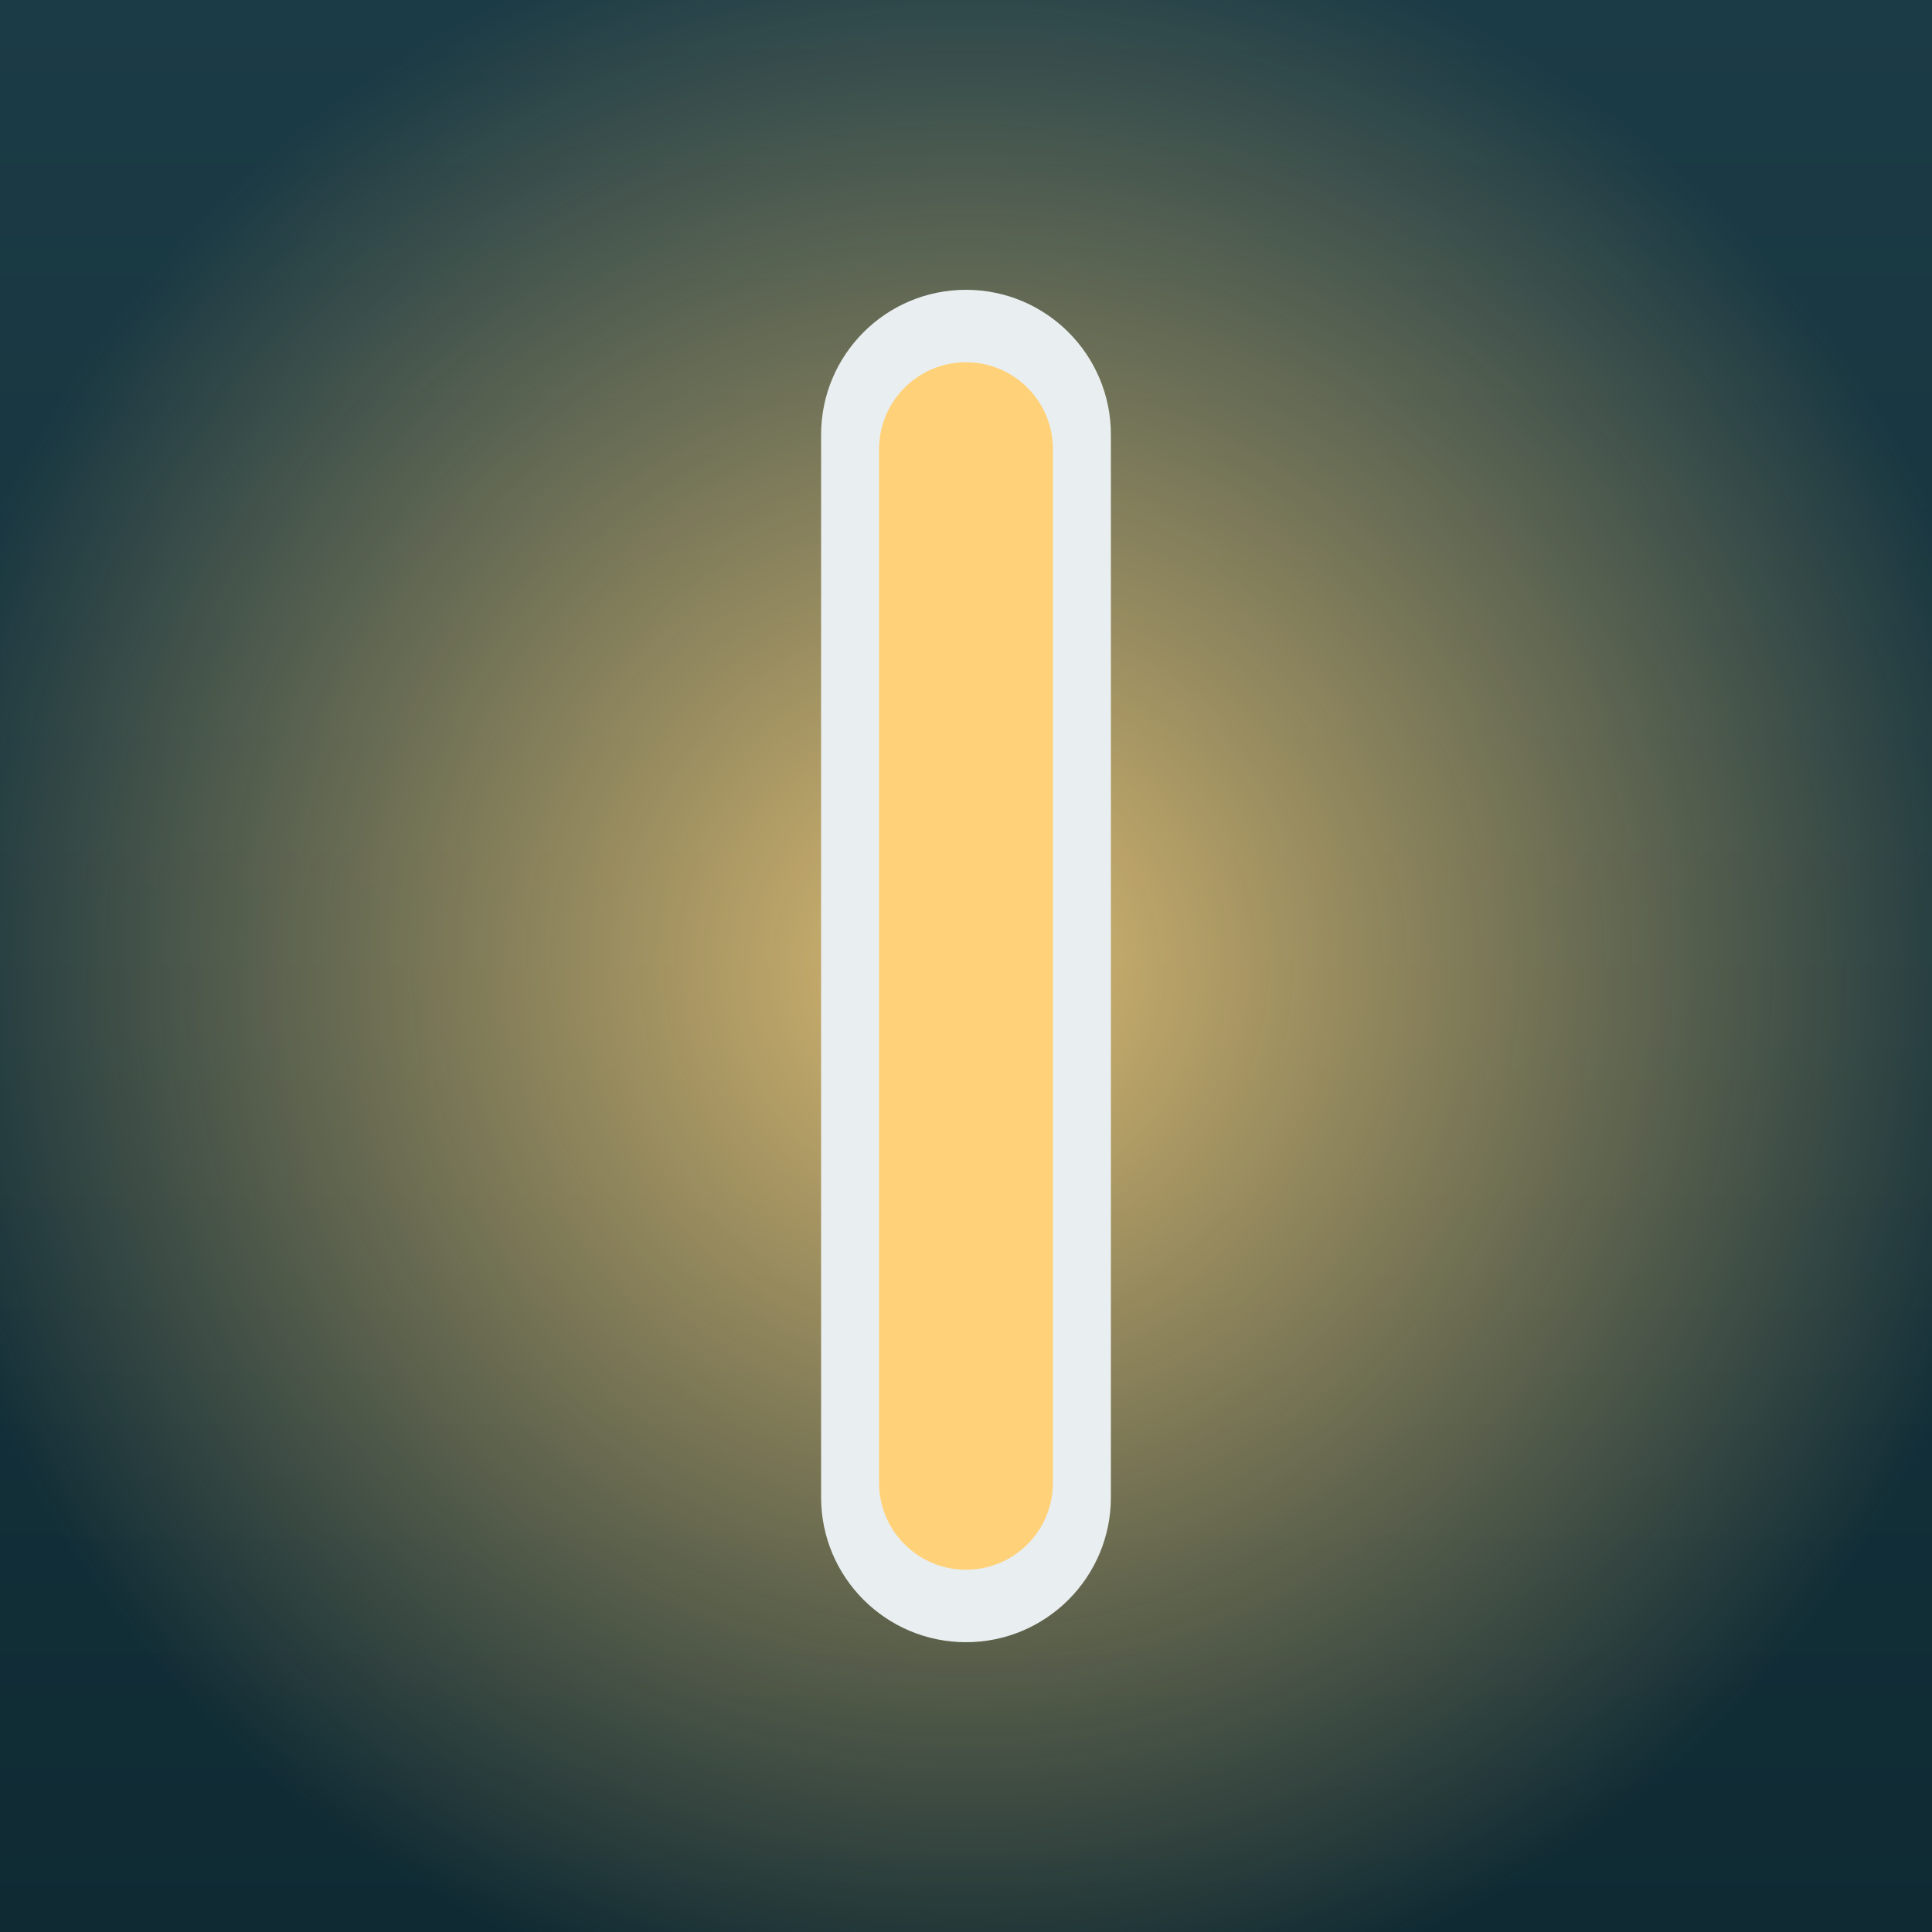
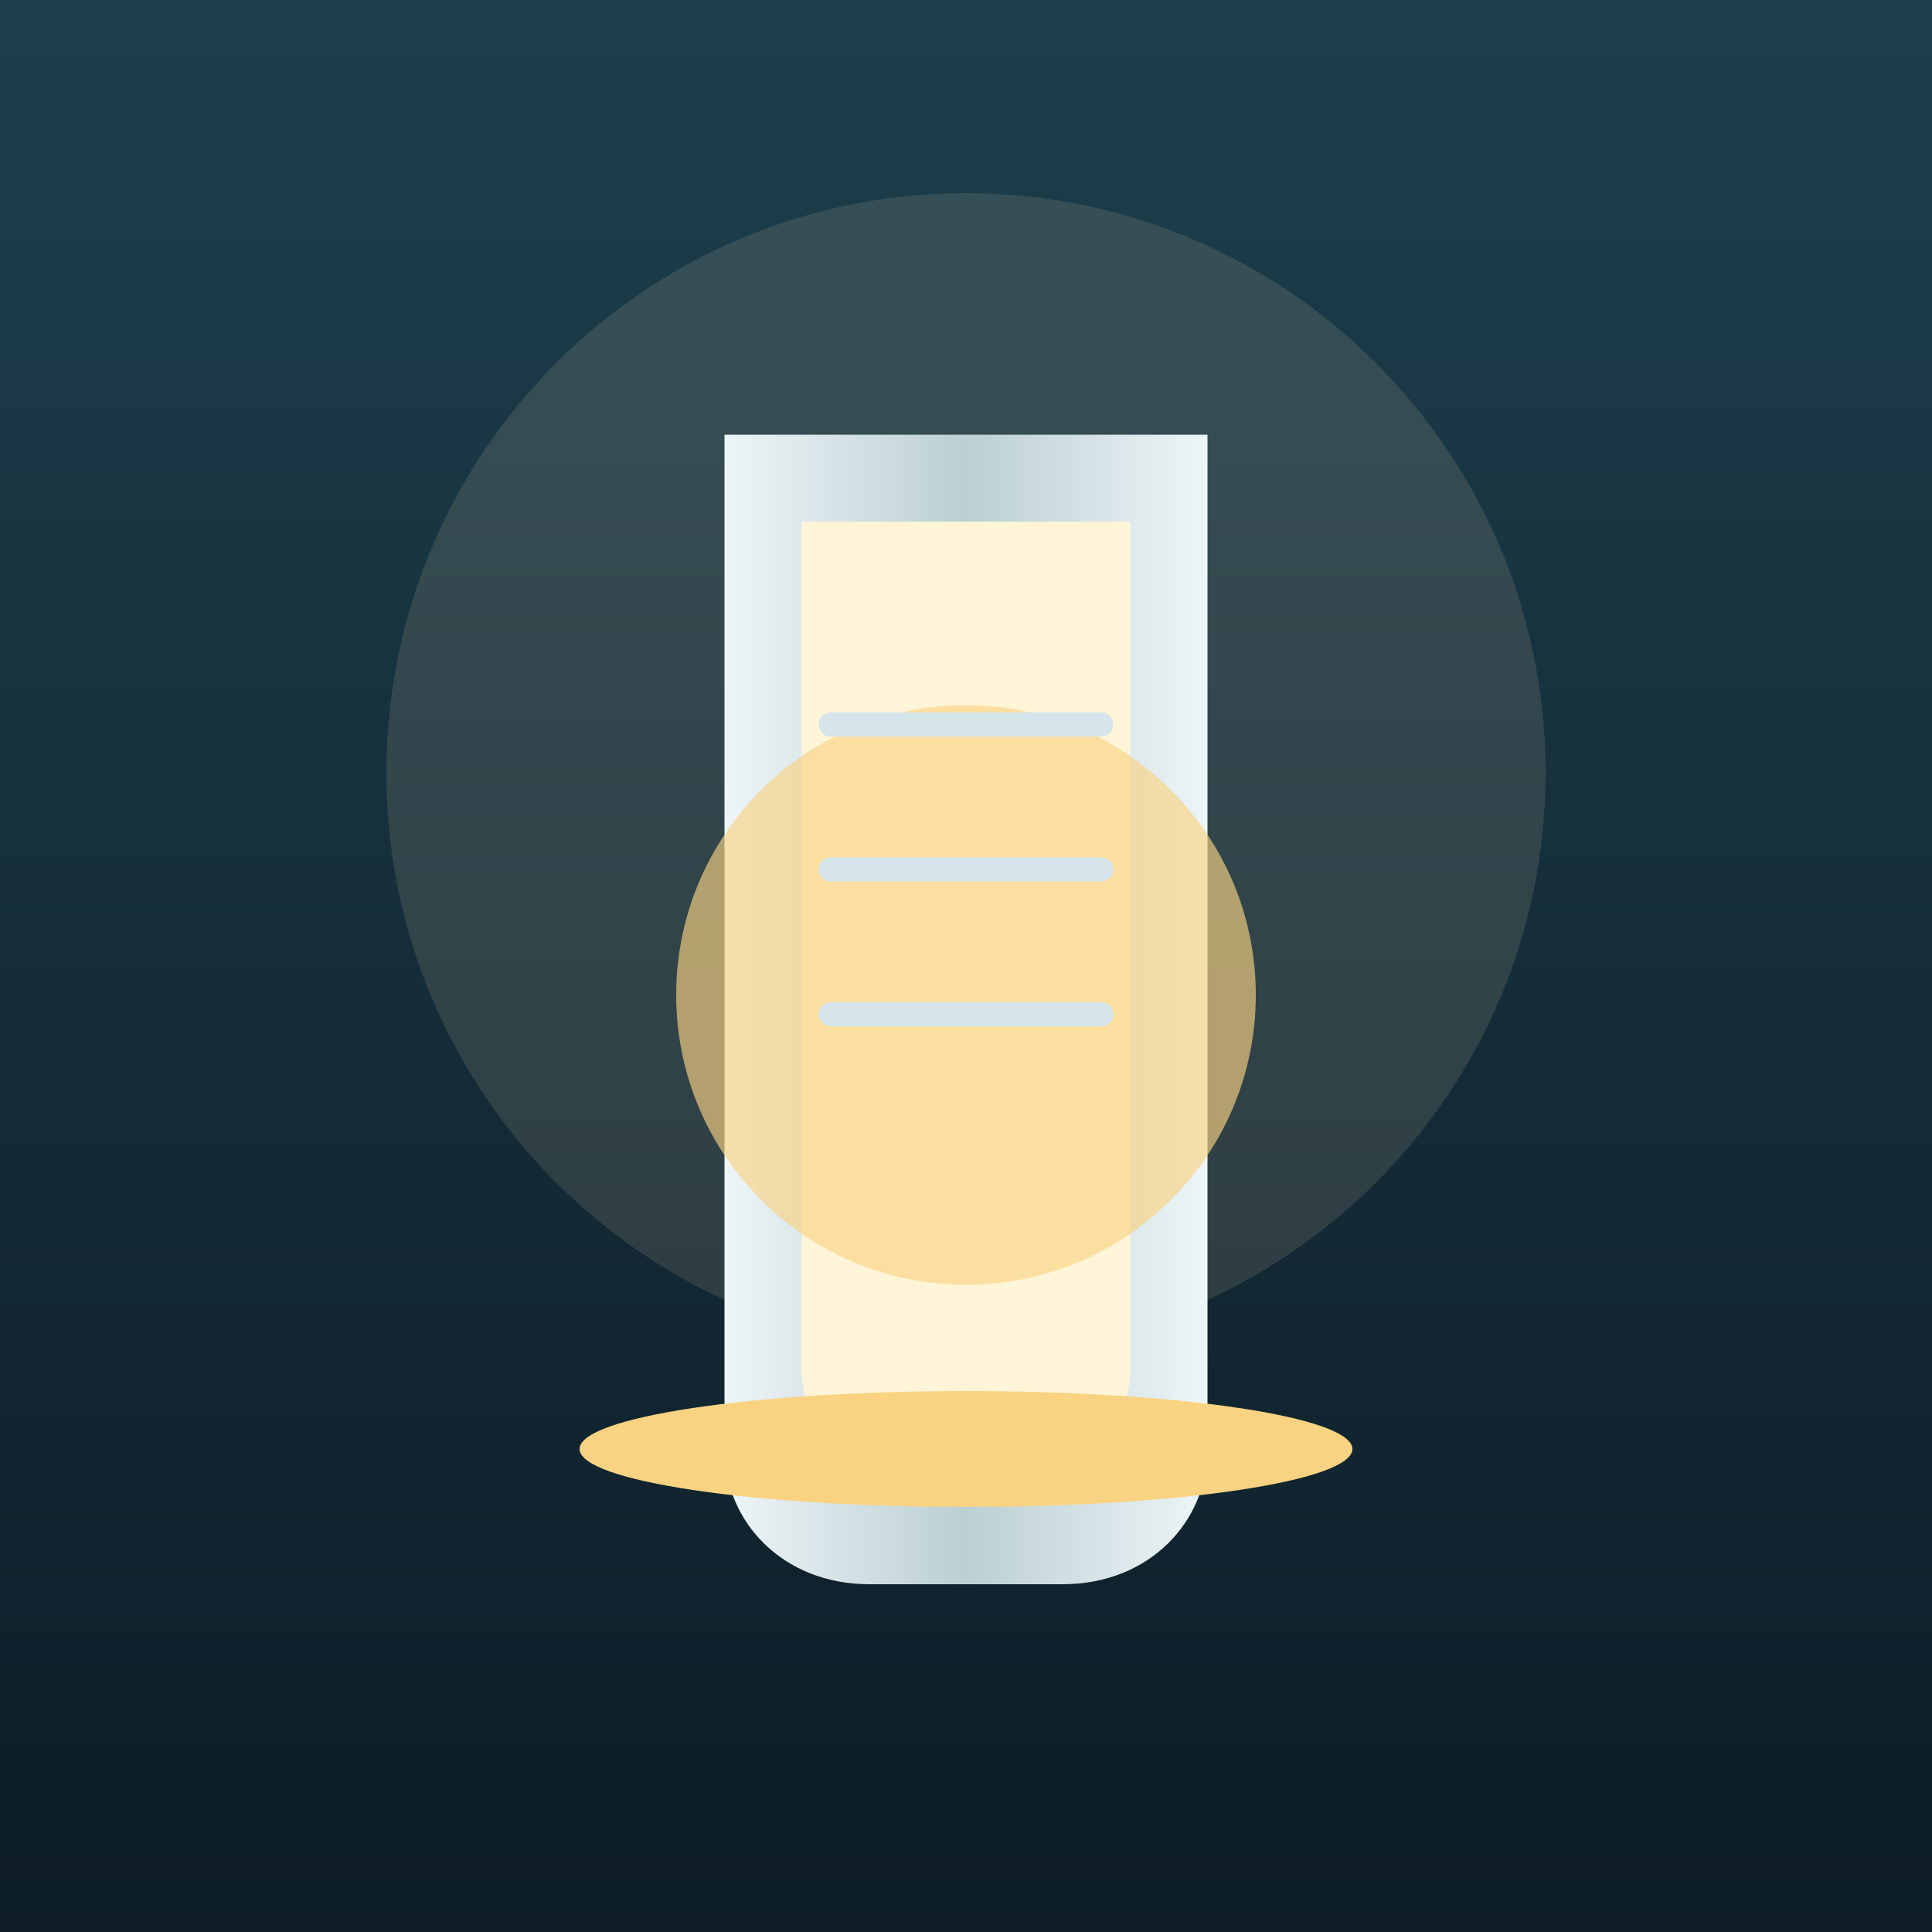
<svg xmlns="http://www.w3.org/2000/svg" viewBox="0 0 400 400">
  <defs>
-     <radialGradient id="g" cx="50%" cy="50%" r="55%">
-       <stop offset="0" stop-color="#ffd27a" stop-opacity=".85" />
-       <stop offset="1" stop-color="#ffd27a" stop-opacity="0" />
-     </radialGradient>
-     <linearGradient id="b" x1="0" y1="0" x2="0" y2="1">
-       <stop offset="0" stop-color="#1b3b46" />
-       <stop offset="1" stop-color="#0f2a33" />
+     <linearGradient id="bg" x1="0" y1="0" x2="0" y2="1">
+       <stop offset="0" stop-color="#1d3f4d" />
+       <stop offset="1" stop-color="#0d1c26" />
+     </linearGradient>
+     <linearGradient id="metal" x1="0" y1="0" x2="1" y2="0">
+       <stop offset="0" stop-color="#edf5f7" />
+       <stop offset="0.5" stop-color="#bccfd4" />
+       <stop offset="1" stop-color="#edf5f7" />
    </linearGradient>
  </defs>
-   <rect width="400" height="400" fill="url(#b)" />
-   <rect width="400" height="400" fill="url(#g)" />
-   <rect x="170" y="60" width="60" height="280" rx="30" fill="#e9eef0" />
-   <rect x="182" y="75" width="36" height="250" rx="18" fill="#ffd27a" />
+   <rect width="400" height="400" fill="url(#bg)" />
+   <circle cx="200" cy="160" r="120" fill="#ffe8ba" opacity="0.12" />
+   <path d="M150 90 H250 V300 C250 315 238 328 220 328 H180 C162 328 150 315 150 300 Z" fill="url(#metal)" />
+   <path d="M166 108 H234 V284 C234 294 226 303 214 303 H186 C174 303 166 294 166 284 Z" fill="#fef5d9" />
+   <ellipse cx="200" cy="300" rx="80" ry="12" fill="#f9d382" />
+   <circle cx="200" cy="206" r="60" fill="#f9d382" opacity="0.65" />
+   <path d="M172 150 H228" stroke="#d6e5eb" stroke-width="5" stroke-linecap="round" />
+   <path d="M172 180 H228" stroke="#d6e5eb" stroke-width="5" stroke-linecap="round" />
+   <path d="M172 210 H228" stroke="#d6e5eb" stroke-width="5" stroke-linecap="round" />
</svg>
